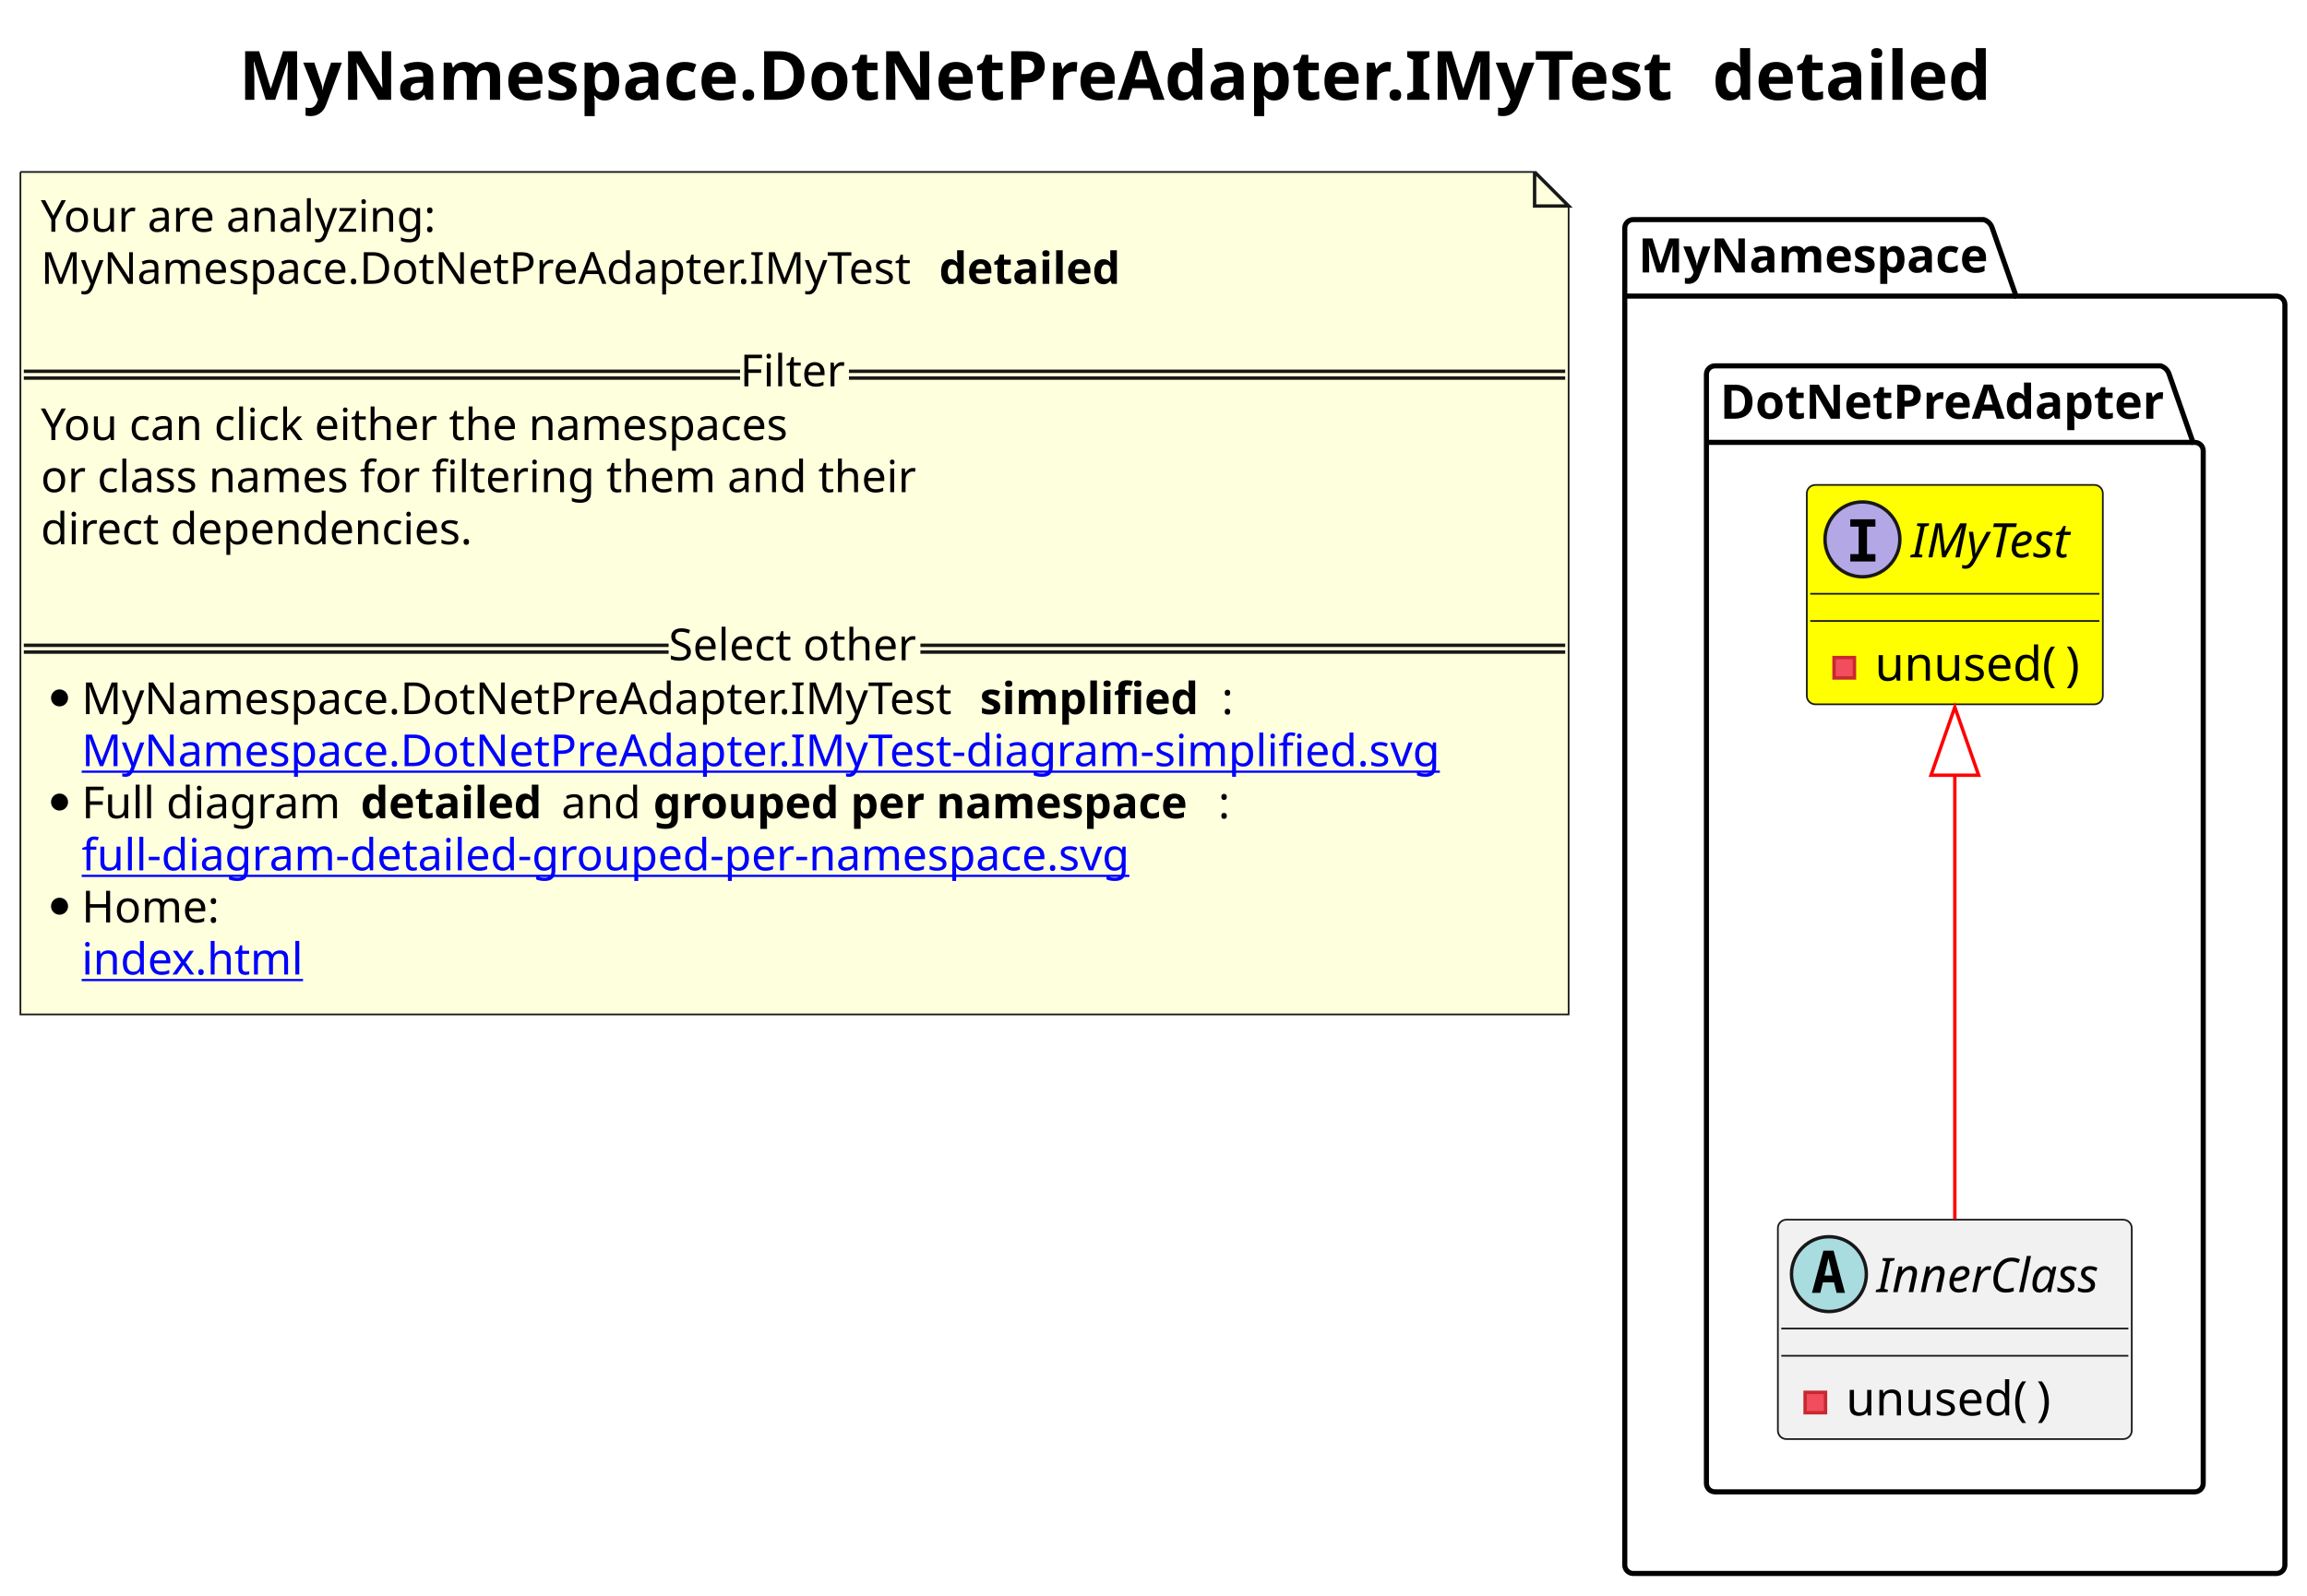
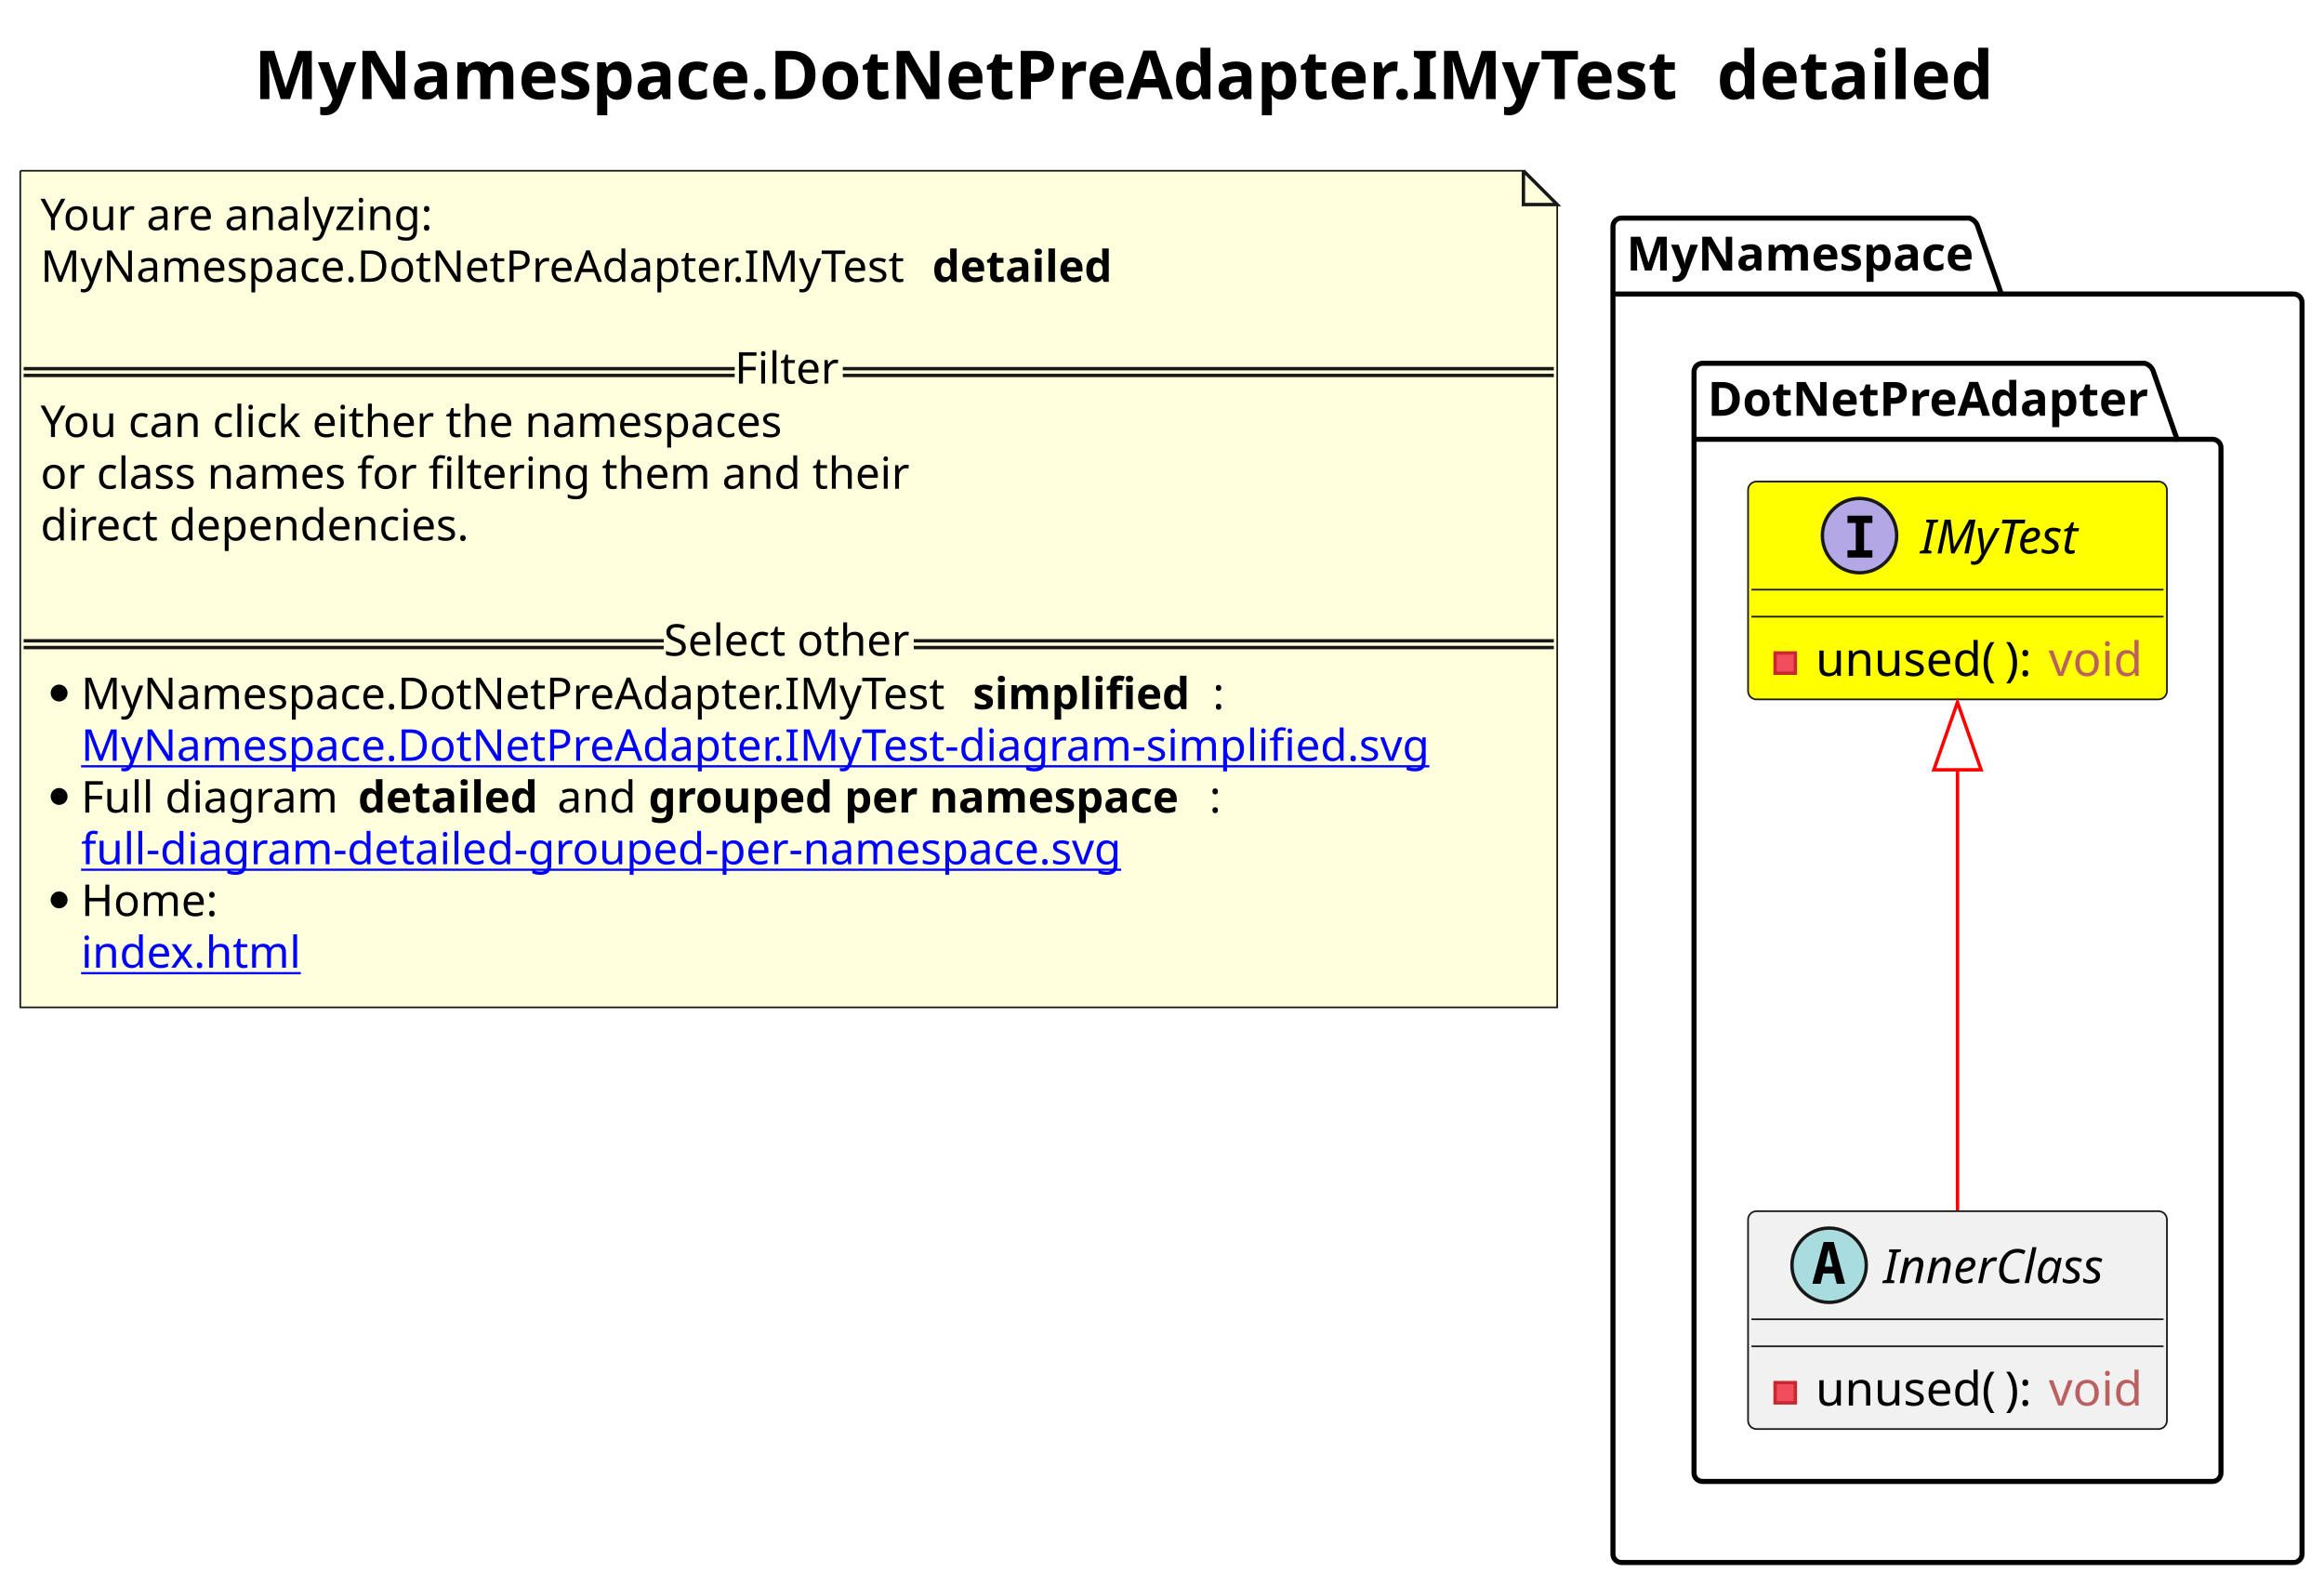
- <svg xmlns="http://www.w3.org/2000/svg" xmlns:xlink="http://www.w3.org/1999/xlink" contentStyleType="text/css" height="469px" preserveAspectRatio="none" style="width:678px;height:469px;background:#FFFFFF;" version="1.1" viewBox="0 0 678 469" width="678px" zoomAndPan="magnify">
+ <svg xmlns="http://www.w3.org/2000/svg" xmlns:xlink="http://www.w3.org/1999/xlink" contentStyleType="text/css" height="469px" preserveAspectRatio="none" style="width:688px;height:469px;background:#FFFFFF;" version="1.1" viewBox="0 0 688 469" width="688px" zoomAndPan="magnify">
  <defs />
  <g>
-     <text fill="#000000" font-family="sans-serif" font-size="20" font-weight="bold" lengthAdjust="spacing" textLength="426" x="70.25" y="29.336">MyNamespace.DotNetPreAdapter.IMyTest</text>
-     <text fill="#000000" font-family="sans-serif" font-size="20" font-weight="bold" lengthAdjust="spacing" textLength="84" x="503.25" y="29.336">detailed</text>
-     <text fill="#000000" font-family="sans-serif" font-size="20" font-weight="bold" lengthAdjust="spacing" textLength="7" x="587.25" y="29.336"> </text>
+     <text fill="#000000" font-family="sans-serif" font-size="20" font-weight="bold" lengthAdjust="spacing" textLength="426" x="75.25" y="29.336">MyNamespace.DotNetPreAdapter.IMyTest</text>
+     <text fill="#000000" font-family="sans-serif" font-size="20" font-weight="bold" lengthAdjust="spacing" textLength="84" x="508.25" y="29.336">detailed</text>
+     <text fill="#000000" font-family="sans-serif" font-size="20" font-weight="bold" lengthAdjust="spacing" textLength="7" x="592.25" y="29.336"> </text>
    <g id="cluster_MyNamespace">
-       <path d="M480,64.555 L583,64.555 A3.75,3.75 0 0 1 585.5,67.055 L592.5,87.043 L669,87.043 A2.5,2.5 0 0 1 671.5,89.543 L671.5,460.055 A2.5,2.5 0 0 1 669,462.555 L480,462.555 A2.5,2.5 0 0 1 477.5,460.055 L477.5,67.055 A2.5,2.5 0 0 1 480,64.555 " fill="none" style="stroke:#000000;stroke-width:1.5;" />
+       <path d="M480,64.555 L583,64.555 A3.75,3.75 0 0 1 585.5,67.055 L592.5,87.043 L679,87.043 A2.5,2.5 0 0 1 681.5,89.543 L681.5,460.055 A2.5,2.5 0 0 1 679,462.555 L480,462.555 A2.5,2.5 0 0 1 477.5,460.055 L477.5,67.055 A2.5,2.5 0 0 1 480,64.555 " fill="none" style="stroke:#000000;stroke-width:1.5;" />
      <line style="stroke:#000000;stroke-width:1.5;" x1="477.5" x2="592.5" y1="87.043" y2="87.043" />
      <text fill="#000000" font-family="sans-serif" font-size="14" font-weight="bold" lengthAdjust="spacing" textLength="102" x="481.5" y="80.09">MyNamespace</text>
    </g>
    <g id="cluster_DotNetPreAdapter">
-       <path d="M504,107.555 L635,107.555 A3.75,3.75 0 0 1 637.5,110.055 L644.5,130.043 L645,130.043 A2.5,2.5 0 0 1 647.5,132.543 L647.5,436.055 A2.5,2.5 0 0 1 645,438.555 L504,438.555 A2.5,2.5 0 0 1 501.5,436.055 L501.5,110.055 A2.5,2.5 0 0 1 504,107.555 " fill="none" style="stroke:#000000;stroke-width:1.5;" />
+       <path d="M504,107.555 L635,107.555 A3.75,3.75 0 0 1 637.5,110.055 L644.5,130.043 L655,130.043 A2.5,2.5 0 0 1 657.5,132.543 L657.5,436.055 A2.5,2.5 0 0 1 655,438.555 L504,438.555 A2.5,2.5 0 0 1 501.5,436.055 L501.5,110.055 A2.5,2.5 0 0 1 504,107.555 " fill="none" style="stroke:#000000;stroke-width:1.5;" />
      <line style="stroke:#000000;stroke-width:1.5;" x1="501.5" x2="644.5" y1="130.043" y2="130.043" />
      <text fill="#000000" font-family="sans-serif" font-size="14" font-weight="bold" lengthAdjust="spacing" textLength="130" x="505.5" y="123.09">DotNetPreAdapter</text>
    </g>
    <a href="MyNamespace.DotNetPreAdapter.IMyTest-diagram-detailed.svg" target="_top" title="MyNamespace.DotNetPreAdapter.IMyTest-diagram-detailed.svg" xlink:actuate="onRequest" xlink:href="MyNamespace.DotNetPreAdapter.IMyTest-diagram-detailed.svg" xlink:show="new" xlink:title="MyNamespace.DotNetPreAdapter.IMyTest-diagram-detailed.svg" xlink:type="simple">
      <g id="elem_IMyTest">
-         <rect codeLine="4" fill="#FFFF00" height="64.488" id="IMyTest" rx="2.5" ry="2.5" style="stroke:#181818;stroke-width:0.5;" width="87" x="531" y="142.555" />
-         <ellipse cx="547.35" cy="158.555" fill="#B4A7E5" rx="11" ry="11" style="stroke:#181818;stroke-width:1.0;" />
-         <path d="M543.778,154.82 L543.778,152.662 L551.157,152.662 L551.157,154.82 L548.692,154.82 L548.692,162.897 L551.157,162.897 L551.157,165.055 L543.778,165.055 L543.778,162.897 L546.243,162.897 L546.243,154.82 Z " fill="#000000" />
-         <text fill="#000000" font-family="sans-serif" font-size="14" font-style="italic" lengthAdjust="spacing" textLength="52" x="561.65" y="163.846">IMyTest</text>
-         <line style="stroke:#181818;stroke-width:0.5;" x1="532" x2="617" y1="174.555" y2="174.555" />
-         <line style="stroke:#181818;stroke-width:0.5;" x1="532" x2="617" y1="182.555" y2="182.555" />
-         <rect fill="#F24D5C" height="6" style="stroke:#C82930;stroke-width:1.0;" width="6" x="539" y="193.299" />
-         <text fill="#000000" font-family="sans-serif" font-size="14" lengthAdjust="spacing" textLength="56" x="551" y="200.09">unused(</text>
-         <text fill="#000000" font-family="sans-serif" font-size="14" lengthAdjust="spacing" textLength="5" x="607" y="200.09">)</text>
+         <rect codeLine="4" fill="#FFFF00" height="64.488" id="IMyTest" rx="2.5" ry="2.5" style="stroke:#181818;stroke-width:0.5;" width="124" x="517.5" y="142.555" />
+         <ellipse cx="550.5" cy="158.555" fill="#B4A7E5" rx="11" ry="11" style="stroke:#181818;stroke-width:1.0;" />
+         <path d="M546.928,154.82 L546.928,152.662 L554.307,152.662 L554.307,154.82 L551.842,154.82 L551.842,162.897 L554.307,162.897 L554.307,165.055 L546.928,165.055 L546.928,162.897 L549.393,162.897 L549.393,154.82 Z " fill="#000000" />
+         <text fill="#000000" font-family="sans-serif" font-size="14" font-style="italic" lengthAdjust="spacing" textLength="52" x="568.5" y="163.846">IMyTest</text>
+         <line style="stroke:#181818;stroke-width:0.5;" x1="518.5" x2="640.5" y1="174.555" y2="174.555" />
+         <line style="stroke:#181818;stroke-width:0.5;" x1="518.5" x2="640.5" y1="182.555" y2="182.555" />
+         <rect fill="#F24D5C" height="6" style="stroke:#C82930;stroke-width:1.0;" width="6" x="525.5" y="193.299" />
+         <text fill="#000000" font-family="sans-serif" font-size="14" lengthAdjust="spacing" textLength="56" x="537.5" y="200.09">unused(</text>
+         <text fill="#000000" font-family="sans-serif" font-size="14" lengthAdjust="spacing" textLength="9" x="593.5" y="200.09">):</text>
+         <text fill="#BB6060" font-family="sans-serif" font-size="14" lengthAdjust="spacing" textLength="29" x="606.5" y="200.09">void</text>
      </g>
    </a>
    <a href="MyNamespace.DotNetPreAdapter.InnerClass-diagram-detailed.svg" target="_top" title="MyNamespace.DotNetPreAdapter.InnerClass-diagram-detailed.svg" xlink:actuate="onRequest" xlink:href="MyNamespace.DotNetPreAdapter.InnerClass-diagram-detailed.svg" xlink:show="new" xlink:title="MyNamespace.DotNetPreAdapter.InnerClass-diagram-detailed.svg" xlink:type="simple">
      <g id="elem_InnerClass">
-         <rect codeLine="7" fill="#F1F1F1" height="64.488" id="InnerClass" rx="2.5" ry="2.5" style="stroke:#181818;stroke-width:0.5;" width="104" x="522.5" y="358.555" />
-         <ellipse cx="537.5" cy="374.555" fill="#A9DCDF" rx="11" ry="11" style="stroke:#181818;stroke-width:1.0;" />
-         <path d="M537.363,369.903 L536.21,374.975 L538.525,374.975 Z M535.869,367.662 L538.866,367.662 L542.211,380.055 L539.762,380.055 L538.999,376.992 L535.72,376.992 L534.973,380.055 L532.524,380.055 Z " fill="#000000" />
-         <text fill="#000000" font-family="sans-serif" font-size="14" font-style="italic" lengthAdjust="spacing" textLength="72" x="551.5" y="379.846">InnerClass</text>
-         <line style="stroke:#181818;stroke-width:0.5;" x1="523.5" x2="625.5" y1="390.555" y2="390.555" />
-         <line style="stroke:#181818;stroke-width:0.5;" x1="523.5" x2="625.5" y1="398.555" y2="398.555" />
-         <rect fill="#F24D5C" height="6" style="stroke:#C82930;stroke-width:1.0;" width="6" x="530.5" y="409.299" />
-         <text fill="#000000" font-family="sans-serif" font-size="14" lengthAdjust="spacing" textLength="56" x="542.5" y="416.09">unused(</text>
-         <text fill="#000000" font-family="sans-serif" font-size="14" lengthAdjust="spacing" textLength="5" x="598.5" y="416.09">)</text>
+         <rect codeLine="7" fill="#F1F1F1" height="64.488" id="InnerClass" rx="2.5" ry="2.5" style="stroke:#181818;stroke-width:0.5;" width="124" x="517.5" y="358.555" />
+         <ellipse cx="541.5" cy="374.555" fill="#A9DCDF" rx="11" ry="11" style="stroke:#181818;stroke-width:1.0;" />
+         <path d="M541.363,369.903 L540.21,374.975 L542.525,374.975 Z M539.869,367.662 L542.866,367.662 L546.211,380.055 L543.762,380.055 L542.999,376.992 L539.72,376.992 L538.973,380.055 L536.524,380.055 Z " fill="#000000" />
+         <text fill="#000000" font-family="sans-serif" font-size="14" font-style="italic" lengthAdjust="spacing" textLength="72" x="557.5" y="379.846">InnerClass</text>
+         <line style="stroke:#181818;stroke-width:0.5;" x1="518.5" x2="640.5" y1="390.555" y2="390.555" />
+         <line style="stroke:#181818;stroke-width:0.5;" x1="518.5" x2="640.5" y1="398.555" y2="398.555" />
+         <rect fill="#F24D5C" height="6" style="stroke:#C82930;stroke-width:1.0;" width="6" x="525.5" y="409.299" />
+         <text fill="#000000" font-family="sans-serif" font-size="14" lengthAdjust="spacing" textLength="56" x="537.5" y="416.09">unused(</text>
+         <text fill="#000000" font-family="sans-serif" font-size="14" lengthAdjust="spacing" textLength="9" x="593.5" y="416.09">):</text>
+         <text fill="#BB6060" font-family="sans-serif" font-size="14" lengthAdjust="spacing" textLength="29" x="606.5" y="416.09">void</text>
      </g>
    </a>
    <g id="elem_FloatingNote">
      <path d="M6,50.555 L6,298.213 L461,298.213 L461,60.555 L451,50.555 L6,50.555 " fill="#FEFFDD" style="stroke:#181818;stroke-width:0.5;" />
      <path d="M451,50.555 L451,60.555 L461,60.555 L451,50.555 " fill="#FEFFDD" style="stroke:#181818;stroke-width:1.0;" />
      <text fill="#000000" font-family="sans-serif" font-size="13" lengthAdjust="spacing" textLength="120" x="12" y="68.123">Your are analyzing:</text>
      <text fill="#000000" font-family="sans-serif" font-size="13" lengthAdjust="spacing" textLength="260" x="12" y="83.434">MyNamespace.DotNetPreAdapter.IMyTest</text>
      <text fill="#000000" font-family="sans-serif" font-size="13" font-weight="bold" lengthAdjust="spacing" textLength="55" x="276" y="83.434">detailed</text>
      <text fill="#000000" font-family="sans-serif" font-size="13" lengthAdjust="spacing" textLength="4" x="331" y="83.434"> </text>
      <text fill="#000000" font-family="sans-serif" font-size="13" lengthAdjust="spacing" textLength="4" x="12" y="98.744"> </text>
      <text fill="#000000" font-family="sans-serif" font-size="13" lengthAdjust="spacing" textLength="229" x="12" y="129.365">You can click either the namespaces</text>
      <text fill="#000000" font-family="sans-serif" font-size="13" lengthAdjust="spacing" textLength="266" x="12" y="144.676">or class names for filtering them and their</text>
      <text fill="#000000" font-family="sans-serif" font-size="13" lengthAdjust="spacing" textLength="130" x="12" y="159.986">direct dependencies.</text>
      <text fill="#000000" font-family="sans-serif" font-size="13" lengthAdjust="spacing" textLength="4" x="12" y="175.297"> </text>
      <line style="stroke:#181818;stroke-width:1.0;" x1="7" x2="217.5" y1="109.142" y2="109.142" />
      <line style="stroke:#181818;stroke-width:1.0;" x1="7" x2="217.5" y1="111.142" y2="111.142" />
      <text fill="#000000" font-family="sans-serif" font-size="13" lengthAdjust="spacing" textLength="32" x="217.5" y="113.555">Filter</text>
      <line style="stroke:#181818;stroke-width:1.0;" x1="249.5" x2="460" y1="109.142" y2="109.142" />
      <line style="stroke:#181818;stroke-width:1.0;" x1="249.5" x2="460" y1="111.142" y2="111.142" />
      <ellipse cx="17.5" cy="205.16" fill="#000000" rx="2.5" ry="2.5" style="stroke:#000000;stroke-width:0.0;" />
      <text fill="#000000" font-family="sans-serif" font-size="13" lengthAdjust="spacing" textLength="260" x="24" y="209.918">MyNamespace.DotNetPreAdapter.IMyTest</text>
      <text fill="#000000" font-family="sans-serif" font-size="13" font-weight="bold" lengthAdjust="spacing" textLength="67" x="288" y="209.918">simplified</text>
      <text fill="#000000" font-family="sans-serif" font-size="13" lengthAdjust="spacing" textLength="4" x="359" y="209.918">:</text>
      <text fill="#000000" font-family="sans-serif" font-size="13" lengthAdjust="spacing" textLength="12" x="12" y="225.228">   </text>
      <a href="MyNamespace.DotNetPreAdapter.IMyTest-diagram-simplified.svg" target="_top" title="MyNamespace.DotNetPreAdapter.IMyTest-diagram-simplified.svg" xlink:actuate="onRequest" xlink:href="MyNamespace.DotNetPreAdapter.IMyTest-diagram-simplified.svg" xlink:show="new" xlink:title="MyNamespace.DotNetPreAdapter.IMyTest-diagram-simplified.svg" xlink:type="simple">
        <text fill="#0000FF" font-family="sans-serif" font-size="13" lengthAdjust="spacing" text-decoration="underline" textLength="416" x="24" y="225.228">MyNamespace.DotNetPreAdapter.IMyTest-diagram-simplified.svg</text>
      </a>
      <ellipse cx="17.5" cy="235.781" fill="#000000" rx="2.5" ry="2.5" style="stroke:#000000;stroke-width:0.0;" />
      <text fill="#000000" font-family="sans-serif" font-size="13" lengthAdjust="spacing" textLength="78" x="24" y="240.539">Full diagram</text>
      <text fill="#000000" font-family="sans-serif" font-size="13" font-weight="bold" lengthAdjust="spacing" textLength="55" x="106" y="240.539">detailed</text>
      <text fill="#000000" font-family="sans-serif" font-size="13" lengthAdjust="spacing" textLength="23" x="165" y="240.539">and</text>
      <text fill="#000000" font-family="sans-serif" font-size="13" font-weight="bold" lengthAdjust="spacing" textLength="166" x="192" y="240.539">grouped per namespace</text>
      <text fill="#000000" font-family="sans-serif" font-size="13" lengthAdjust="spacing" textLength="4" x="358" y="240.539">:</text>
      <text fill="#000000" font-family="sans-serif" font-size="13" lengthAdjust="spacing" textLength="12" x="12" y="255.85">   </text>
      <a href="full-diagram-detailed-grouped-per-namespace.svg" target="_top" title="full-diagram-detailed-grouped-per-namespace.svg" xlink:actuate="onRequest" xlink:href="full-diagram-detailed-grouped-per-namespace.svg" xlink:show="new" xlink:title="full-diagram-detailed-grouped-per-namespace.svg" xlink:type="simple">
        <text fill="#0000FF" font-family="sans-serif" font-size="13" lengthAdjust="spacing" text-decoration="underline" textLength="330" x="24" y="255.85">full-diagram-detailed-grouped-per-namespace.svg</text>
      </a>
      <ellipse cx="17.5" cy="266.402" fill="#000000" rx="2.5" ry="2.5" style="stroke:#000000;stroke-width:0.0;" />
      <text fill="#000000" font-family="sans-serif" font-size="13" lengthAdjust="spacing" textLength="41" x="24" y="271.16">Home:</text>
      <text fill="#000000" font-family="sans-serif" font-size="13" lengthAdjust="spacing" textLength="12" x="12" y="286.471">   </text>
      <a href="index.html" target="_top" title="index.html" xlink:actuate="onRequest" xlink:href="index.html" xlink:show="new" xlink:title="index.html" xlink:type="simple">
        <text fill="#0000FF" font-family="sans-serif" font-size="13" lengthAdjust="spacing" text-decoration="underline" textLength="68" x="24" y="286.471">index.html</text>
      </a>
      <line style="stroke:#181818;stroke-width:1.0;" x1="7" x2="196.5" y1="189.694" y2="189.694" />
      <line style="stroke:#181818;stroke-width:1.0;" x1="7" x2="196.5" y1="191.694" y2="191.694" />
      <text fill="#000000" font-family="sans-serif" font-size="13" lengthAdjust="spacing" textLength="74" x="196.5" y="194.107">Select other</text>
      <line style="stroke:#181818;stroke-width:1.0;" x1="270.5" x2="460" y1="189.694" y2="189.694" />
      <line style="stroke:#181818;stroke-width:1.0;" x1="270.5" x2="460" y1="191.694" y2="191.694" />
    </g>
    <g id="link_IMyTest_InnerClass">
-       <path codeLine="15" d="M574.5,227.895 C574.5,227.895 574.5,358.345 574.5,358.345 " fill="none" id="IMyTest-backto-InnerClass" style="stroke:#FF0000;stroke-width:1.0;" />
-       <polygon fill="none" points="567.5,227.895,574.5,207.895,581.5,227.895,567.5,227.895" style="stroke:#FF0000;stroke-width:1.0;" />
+       <path codeLine="15" d="M579.5,227.895 C579.5,227.895 579.5,358.345 579.5,358.345 " fill="none" id="IMyTest-backto-InnerClass" style="stroke:#FF0000;stroke-width:1.0;" />
+       <polygon fill="none" points="572.5,227.895,579.5,207.895,586.5,227.895,572.5,227.895" style="stroke:#FF0000;stroke-width:1.0;" />
    </g>
  </g>
</svg>
